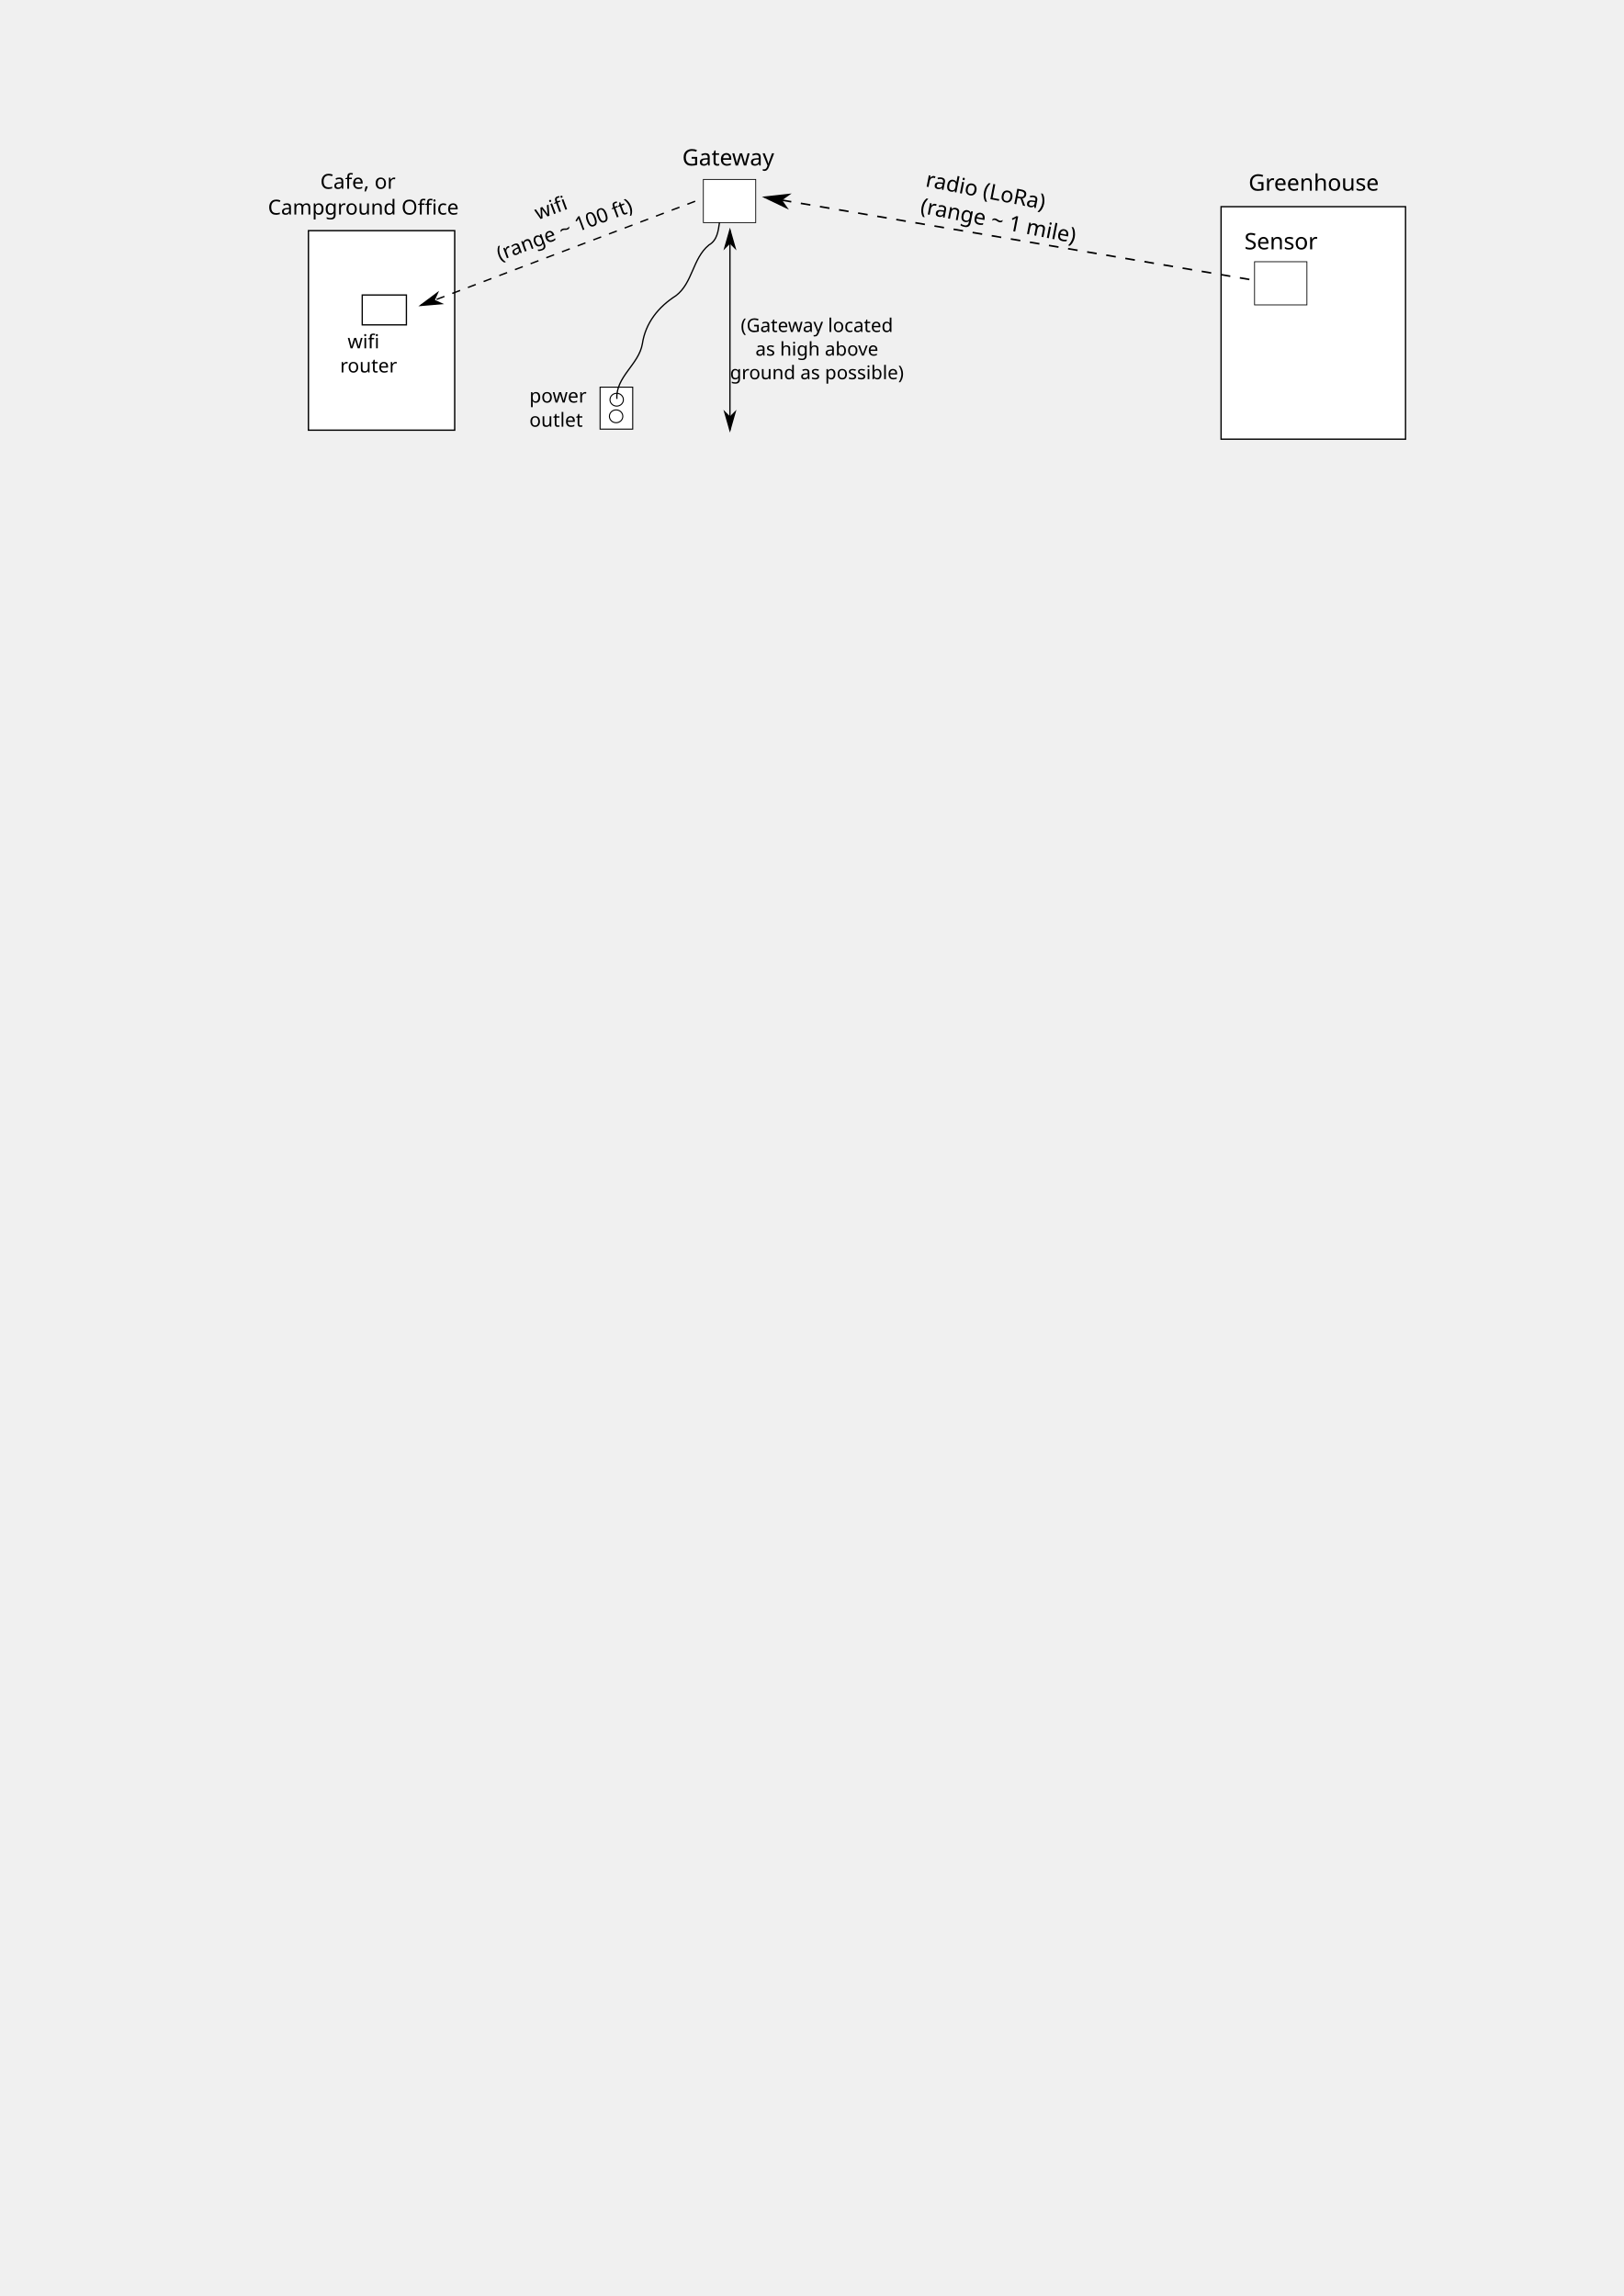
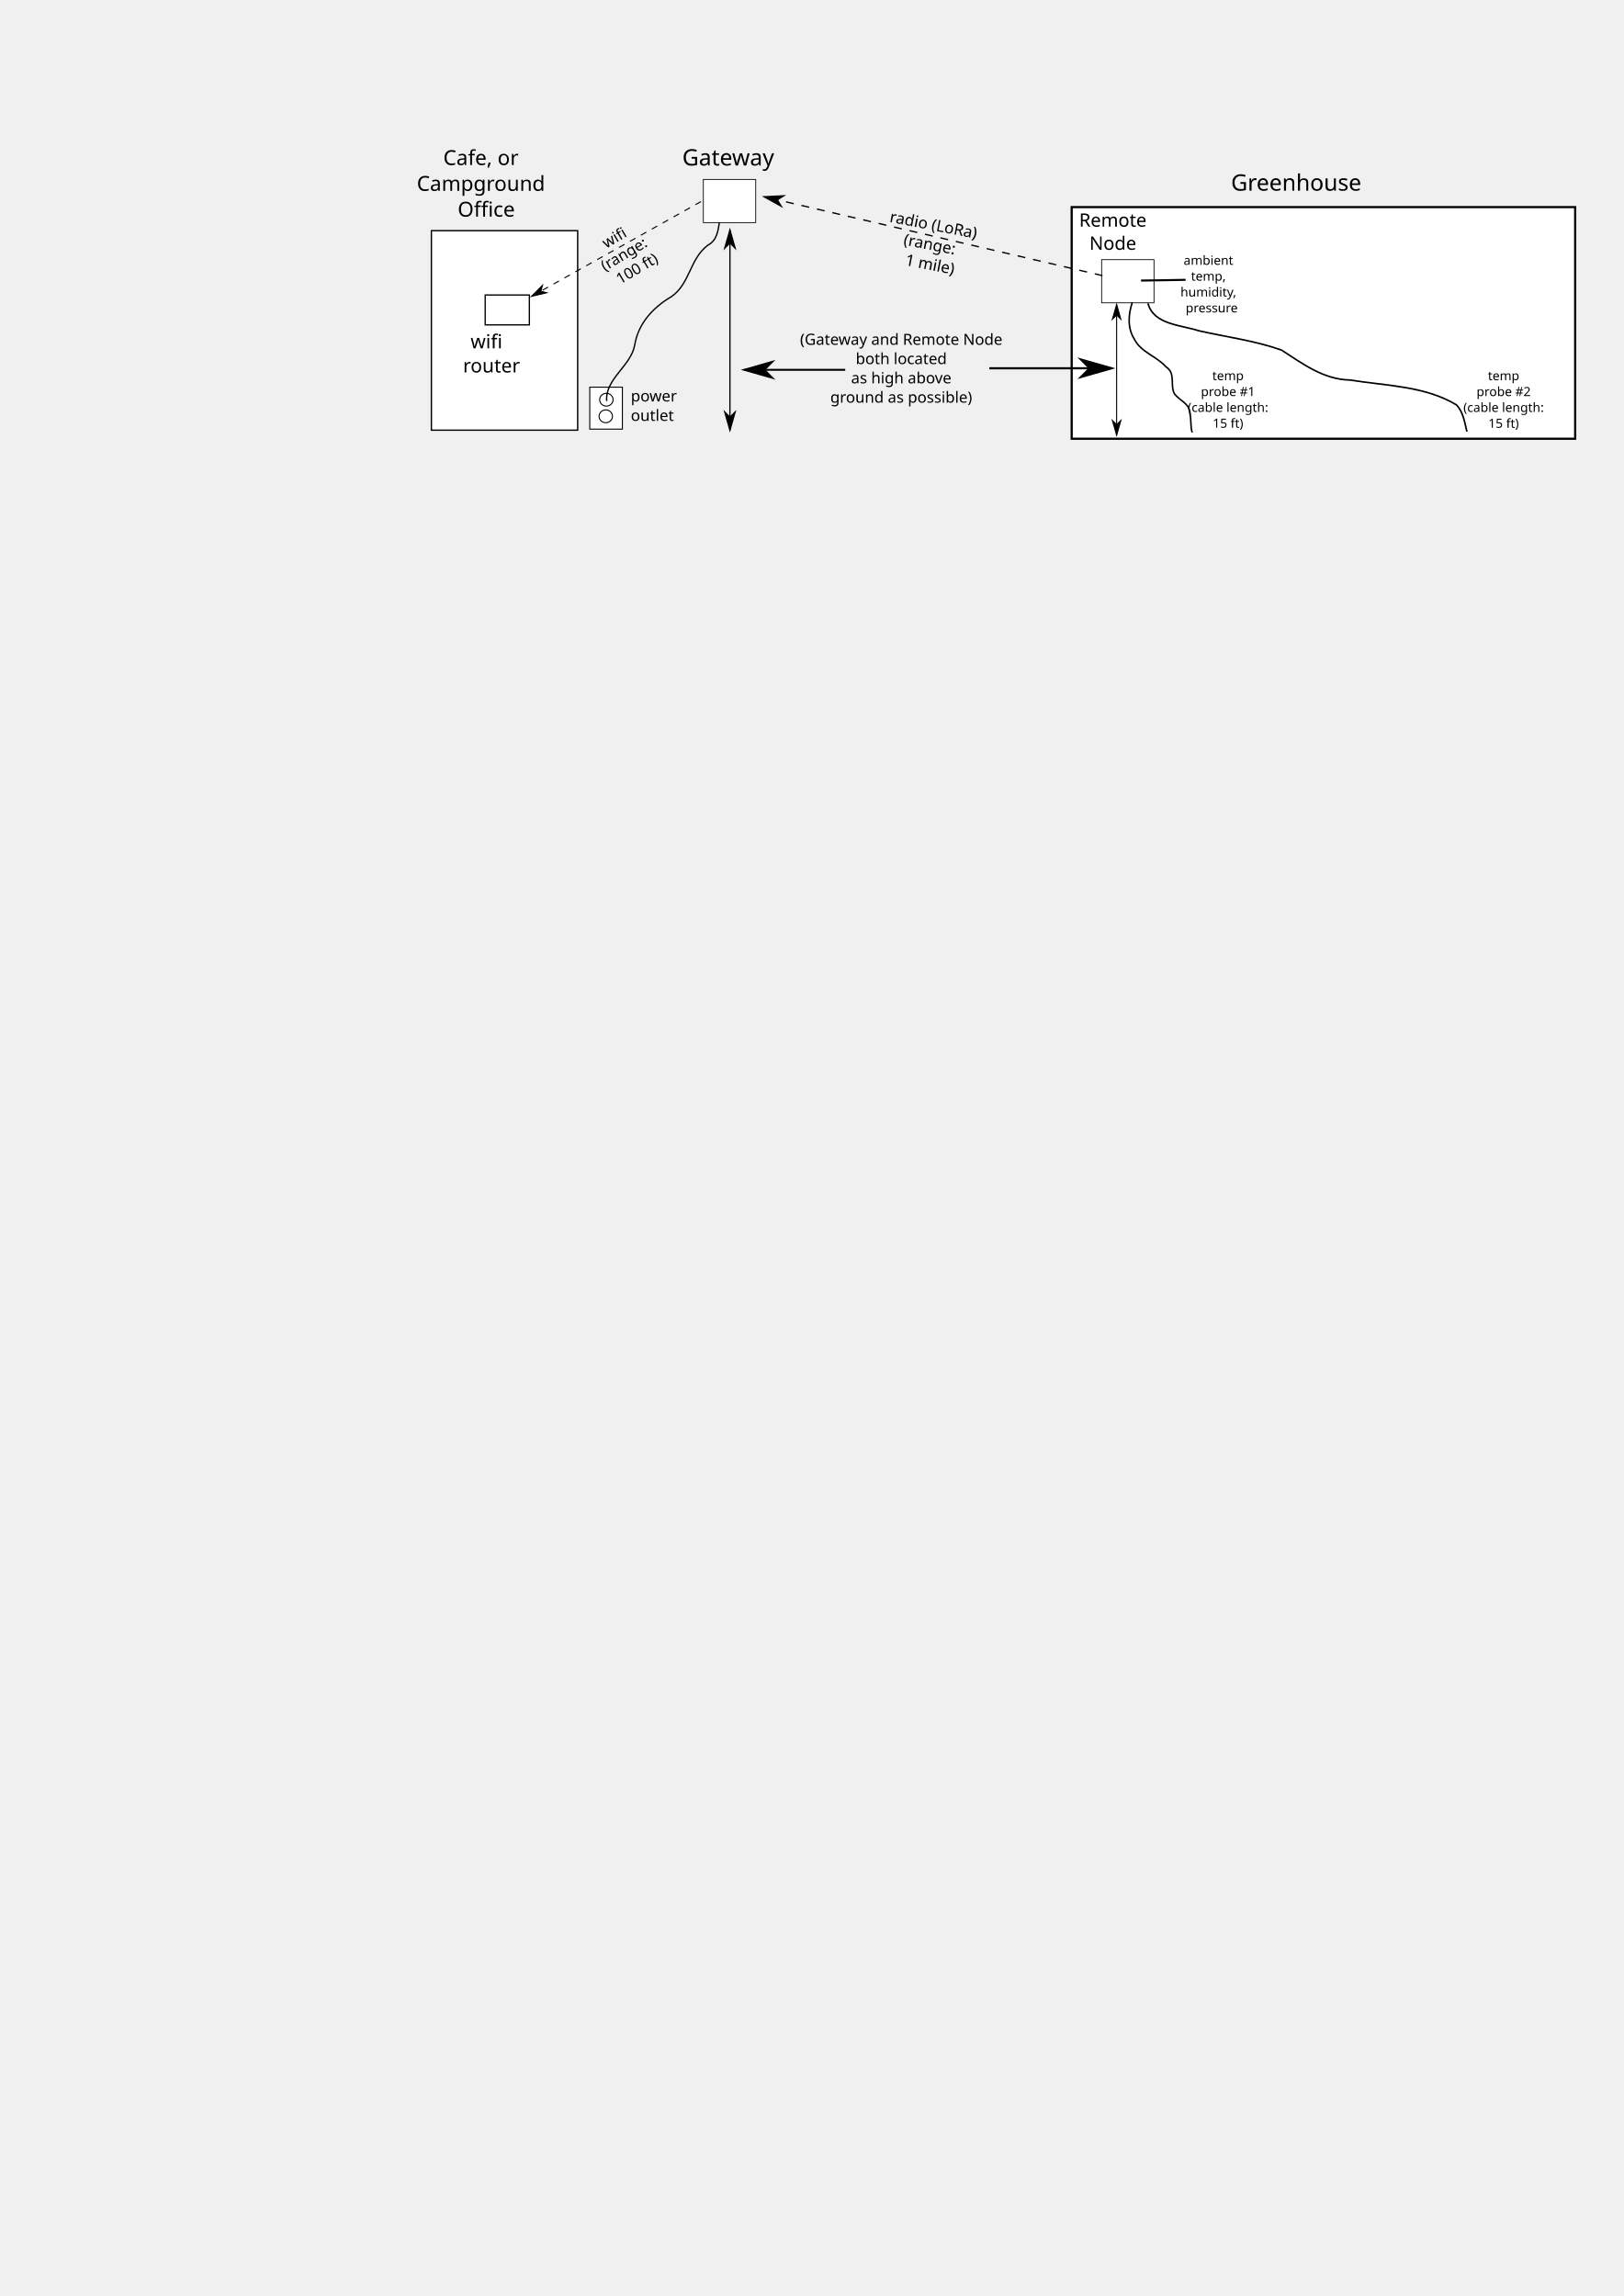
<svg xmlns="http://www.w3.org/2000/svg" width="210mm" height="297mm" viewBox="0 0 210 297" version="1.1" id="svg8">
  <defs id="defs2">
+     <marker orient="auto" refY="0.0" refX="0.0" id="marker1054" style="overflow:visible">
+       <path id="path1052" d="M 0.0,0.0 L 5.0,-5.0 L -12.5,0.0 L 5.0,5.0 L 0.0,0.0 z " style="fill-rule:evenodd;stroke:#000000;stroke-width:1pt;stroke-opacity:1;fill:#000000;fill-opacity:1" transform="scale(0.8) translate(12.5,0)" />
+     </marker>
    <marker style="overflow:visible" id="marker2889" refX="0.0" refY="0.0" orient="auto">
      <path transform="scale(0.8) translate(12.5,0)" style="fill-rule:evenodd;stroke:#000000;stroke-width:1pt;stroke-opacity:1;fill:#000000;fill-opacity:1" d="M 0.0,0.0 L 5.0,-5.0 L -12.5,0.0 L 5.0,5.0 L 0.0,0.0 z " id="path2887" />
    </marker>
    <marker orient="auto" refY="0.0" refX="0.0" id="Arrow1Lstart" style="overflow:visible">
      <path id="path1340" d="M 0.0,0.0 L 5.0,-5.0 L -12.5,0.0 L 5.0,5.0 L 0.0,0.0 z " style="fill-rule:evenodd;stroke:#000000;stroke-width:1pt;stroke-opacity:1;fill:#000000;fill-opacity:1" transform="scale(0.8) translate(12.5,0)" />
    </marker>
    <marker style="overflow:visible;" id="marker2217" refX="0.0" refY="0.0" orient="auto">
      <path transform="scale(0.8) rotate(180) translate(12.5,0)" style="fill-rule:evenodd;stroke:#000000;stroke-width:1pt;stroke-opacity:1;fill:#000000;fill-opacity:1" d="M 0.0,0.0 L 5.0,-5.0 L -12.5,0.0 L 5.0,5.0 L 0.0,0.0 z " id="path2215" />
    </marker>
    <marker orient="auto" refY="0.0" refX="0.0" id="Arrow1Lend" style="overflow:visible;">
      <path id="path1343" d="M 0.0,0.0 L 5.0,-5.0 L -12.5,0.0 L 5.0,5.0 L 0.0,0.0 z " style="fill-rule:evenodd;stroke:#000000;stroke-width:1pt;stroke-opacity:1;fill:#000000;fill-opacity:1" transform="scale(0.8) rotate(180) translate(12.5,0)" />
    </marker>
+     <marker style="overflow:visible" id="marker2889-3" refX="0" refY="0" orient="auto">
+       <path transform="matrix(0.8,0,0,0.8,10,0)" style="fill:#000000;fill-opacity:1;fill-rule:evenodd;stroke:#000000;stroke-width:1pt;stroke-opacity:1" d="M 0,0 5,-5 -12.5,0 5,5 Z" id="path2887-6" />
+     </marker>
+     <marker style="overflow:visible" id="marker2217-7" refX="0" refY="0" orient="auto">
+       <path transform="matrix(-0.8,0,0,-0.8,-10,0)" style="fill:#000000;fill-opacity:1;fill-rule:evenodd;stroke:#000000;stroke-width:1pt;stroke-opacity:1" d="M 0,0 5,-5 -12.5,0 5,5 Z" id="path2215-5" />
+     </marker>
+     <marker orient="auto" refY="0" refX="0" id="marker1054-9" style="overflow:visible">
+       <path id="path1052-3" d="M 0,0 5,-5 -12.5,0 5,5 Z" style="fill:#000000;fill-opacity:1;fill-rule:evenodd;stroke:#000000;stroke-width:1pt;stroke-opacity:1" transform="matrix(0.8,0,0,0.8,10,0)" />
+     </marker>
  </defs>
  <g id="layer1">
-     <rect style="fill:#ffffff;stroke:#000000;stroke-width:0.132;stroke-miterlimit:4;stroke-dasharray:none" id="rect444" width="4.22" height="5.426" x="77.612" y="50.083" />
-     <rect style="fill:#ffffff;stroke:#000000;stroke-width:0.174;stroke-miterlimit:4;stroke-dasharray:none" id="rect10" width="18.918" height="25.808" x="39.891" y="29.837" />
-     <text xml:space="preserve" style="font-style:normal;font-variant:normal;font-weight:normal;font-stretch:normal;font-size:2.67px;line-height:1.25;font-family:sans-serif;-inkscape-font-specification:'sans-serif, Normal';font-variant-ligatures:normal;font-variant-caps:normal;font-variant-numeric:normal;font-feature-settings:normal;text-align:center;letter-spacing:0px;word-spacing:0px;writing-mode:lr-tb;text-anchor:middle;fill:#000000;fill-opacity:1;stroke:none;stroke-width:0.048" x="48.728" y="24.417" id="text436">
-       <tspan id="tspan434" x="48.728" y="24.417" style="font-style:normal;font-variant:normal;font-weight:normal;font-stretch:normal;font-size:2.67px;font-family:sans-serif;-inkscape-font-specification:'sans-serif, Normal';font-variant-ligatures:normal;font-variant-caps:normal;font-variant-numeric:normal;font-feature-settings:normal;text-align:center;writing-mode:lr-tb;text-anchor:middle;stroke-width:0.048">Cafe, or</tspan>
-       <tspan x="48.728" y="27.754" style="font-style:normal;font-variant:normal;font-weight:normal;font-stretch:normal;font-size:2.67px;font-family:sans-serif;-inkscape-font-specification:'sans-serif, Normal';font-variant-ligatures:normal;font-variant-caps:normal;font-variant-numeric:normal;font-feature-settings:normal;text-align:center;writing-mode:lr-tb;text-anchor:middle;stroke-width:0.048" id="tspan509">Campground Office</tspan>
+     <rect style="fill:#ffffff;stroke:#000000;stroke-width:0.282;stroke-miterlimit:4;stroke-dasharray:none;stroke-dashoffset:0" id="rect2334" width="65.119" height="29.963" x="138.605" y="26.791" />
+     <rect style="fill:#ffffff;stroke:#000000;stroke-width:0.132;stroke-miterlimit:4;stroke-dasharray:none" id="rect444" width="4.22" height="5.426" x="76.276" y="50.083" />
+     <rect style="fill:#ffffff;stroke:#000000;stroke-width:0.174;stroke-miterlimit:4;stroke-dasharray:none" id="rect10" width="18.918" height="25.808" x="55.794" y="29.837" />
+     <text xml:space="preserve" style="font-style:normal;font-variant:normal;font-weight:normal;font-stretch:normal;font-size:2.67px;line-height:1.25;font-family:sans-serif;-inkscape-font-specification:'sans-serif, Normal';font-variant-ligatures:normal;font-variant-caps:normal;font-variant-numeric:normal;font-feature-settings:normal;text-align:center;letter-spacing:0px;word-spacing:0px;writing-mode:lr-tb;text-anchor:middle;fill:#000000;fill-opacity:1;stroke:none;stroke-width:0.048" x="64.631" y="21.343" id="text436">
+       <tspan id="tspan434" x="64.631" y="21.343" style="font-style:normal;font-variant:normal;font-weight:normal;font-stretch:normal;font-size:2.67px;font-family:sans-serif;-inkscape-font-specification:'sans-serif, Normal';font-variant-ligatures:normal;font-variant-caps:normal;font-variant-numeric:normal;font-feature-settings:normal;text-align:center;writing-mode:lr-tb;text-anchor:middle;stroke-width:0.048">Cafe, or</tspan>
+       <tspan x="64.631" y="24.681" style="font-style:normal;font-variant:normal;font-weight:normal;font-stretch:normal;font-size:2.67px;font-family:sans-serif;-inkscape-font-specification:'sans-serif, Normal';font-variant-ligatures:normal;font-variant-caps:normal;font-variant-numeric:normal;font-feature-settings:normal;text-align:center;writing-mode:lr-tb;text-anchor:middle;stroke-width:0.048" id="tspan509">Campground</tspan>
+       <tspan x="64.631" y="28.018" style="font-style:normal;font-variant:normal;font-weight:normal;font-stretch:normal;font-size:2.67px;font-family:sans-serif;-inkscape-font-specification:'sans-serif, Normal';font-variant-ligatures:normal;font-variant-caps:normal;font-variant-numeric:normal;font-feature-settings:normal;text-align:center;writing-mode:lr-tb;text-anchor:middle;stroke-width:0.048" id="tspan3367">Office</tspan>
    </text>
    <rect style="fill:#ffffff;stroke:#000000;stroke-width:0.104;stroke-miterlimit:4;stroke-dasharray:none" id="rect438" width="6.773" height="5.585" x="90.968" y="23.21" />
-     <ellipse style="fill:#ffffff;stroke:#000000;stroke-width:0.132;stroke-miterlimit:4;stroke-dasharray:none" id="path453" cx="79.76" cy="51.704" rx="0.867" ry="0.829" />
-     <ellipse style="fill:#ffffff;stroke:#000000;stroke-width:0.132;stroke-miterlimit:4;stroke-dasharray:none" id="path453-8" cx="79.685" cy="53.851" rx="0.867" ry="0.829" />
-     <text xml:space="preserve" style="font-style:normal;font-variant:normal;font-weight:normal;font-stretch:normal;font-size:2.498px;line-height:1.25;font-family:sans-serif;-inkscape-font-specification:'sans-serif, Normal';font-variant-ligatures:normal;font-variant-caps:normal;font-variant-numeric:normal;font-feature-settings:normal;text-align:center;letter-spacing:0px;word-spacing:0px;writing-mode:lr-tb;text-anchor:middle;fill:#000000;fill-opacity:1;stroke:none;stroke-width:0.104" x="49.284" y="45.053" id="text475">
-       <tspan id="tspan473" x="49.284" y="45.053" style="font-style:normal;font-variant:normal;font-weight:normal;font-stretch:normal;font-size:2.498px;font-family:sans-serif;-inkscape-font-specification:'sans-serif, Normal';font-variant-ligatures:normal;font-variant-caps:normal;font-variant-numeric:normal;font-feature-settings:normal;text-align:center;writing-mode:lr-tb;text-anchor:middle;stroke-width:0.104">wifi</tspan>
-       <tspan x="49.284" y="48.175" style="font-style:normal;font-variant:normal;font-weight:normal;font-stretch:normal;font-size:2.498px;font-family:sans-serif;-inkscape-font-specification:'sans-serif, Normal';font-variant-ligatures:normal;font-variant-caps:normal;font-variant-numeric:normal;font-feature-settings:normal;text-align:center;writing-mode:lr-tb;text-anchor:middle;stroke-width:0.104" id="tspan483">router</tspan>
+     <ellipse style="fill:#ffffff;stroke:#000000;stroke-width:0.132;stroke-miterlimit:4;stroke-dasharray:none" id="path453" cx="78.424" cy="51.704" rx="0.867" ry="0.829" />
+     <ellipse style="fill:#ffffff;stroke:#000000;stroke-width:0.132;stroke-miterlimit:4;stroke-dasharray:none" id="path453-8" cx="78.348" cy="53.851" rx="0.867" ry="0.829" />
+     <text xml:space="preserve" style="font-style:normal;font-variant:normal;font-weight:normal;font-stretch:normal;font-size:2.498px;line-height:1.25;font-family:sans-serif;-inkscape-font-specification:'sans-serif, Normal';font-variant-ligatures:normal;font-variant-caps:normal;font-variant-numeric:normal;font-feature-settings:normal;text-align:center;letter-spacing:0px;word-spacing:0px;writing-mode:lr-tb;text-anchor:middle;fill:#000000;fill-opacity:1;stroke:none;stroke-width:0.104" x="65.187" y="45.053" id="text475">
+       <tspan id="tspan473" x="65.187" y="45.053" style="font-style:normal;font-variant:normal;font-weight:normal;font-stretch:normal;font-size:2.498px;font-family:sans-serif;-inkscape-font-specification:'sans-serif, Normal';font-variant-ligatures:normal;font-variant-caps:normal;font-variant-numeric:normal;font-feature-settings:normal;text-align:center;writing-mode:lr-tb;text-anchor:middle;stroke-width:0.104">wifi</tspan>
+       <tspan x="65.187" y="48.175" style="font-style:normal;font-variant:normal;font-weight:normal;font-stretch:normal;font-size:2.498px;font-family:sans-serif;-inkscape-font-specification:'sans-serif, Normal';font-variant-ligatures:normal;font-variant-caps:normal;font-variant-numeric:normal;font-feature-settings:normal;text-align:center;writing-mode:lr-tb;text-anchor:middle;stroke-width:0.104" id="tspan483">router</tspan>
    </text>
    <flowRoot xml:space="preserve" id="flowRoot515" style="font-style:normal;font-variant:normal;font-weight:normal;font-stretch:normal;font-size:24px;line-height:1.25;font-family:sans-serif;-inkscape-font-specification:'sans-serif, Normal';font-variant-ligatures:normal;font-variant-caps:normal;font-variant-numeric:normal;font-feature-settings:normal;text-align:start;letter-spacing:0px;word-spacing:0px;writing-mode:lr-tb;text-anchor:start;fill:#000000;fill-opacity:1;stroke:none" transform="scale(0.2645833)">
      <flowRegion id="flowRegion517">
        <rect id="rect519" width="55.558" height="25.254" x="-687.914" y="460.87" />
      </flowRegion>
      <flowPara id="flowPara521">wifi</flowPara>
    </flowRoot>
-     <text xml:space="preserve" style="font-style:normal;font-variant:normal;font-weight:normal;font-stretch:normal;font-size:2.597px;line-height:1.25;font-family:sans-serif;-inkscape-font-specification:'sans-serif, Normal';font-variant-ligatures:normal;font-variant-caps:normal;font-variant-numeric:normal;font-feature-settings:normal;text-align:center;letter-spacing:0px;word-spacing:0px;writing-mode:lr-tb;text-anchor:middle;fill:#000000;fill-opacity:1;stroke:none;stroke-width:0.108" x="59.799" y="50.872" id="text525" transform="rotate(-20.34735)">
-       <tspan id="tspan523" x="59.799" y="50.872" style="font-style:normal;font-variant:normal;font-weight:normal;font-stretch:normal;font-size:2.597px;font-family:sans-serif;-inkscape-font-specification:'sans-serif, Normal';font-variant-ligatures:normal;font-variant-caps:normal;font-variant-numeric:normal;font-feature-settings:normal;text-align:center;writing-mode:lr-tb;text-anchor:middle;stroke-width:0.108">wifi</tspan>
-       <tspan x="59.799" y="54.119" style="font-style:normal;font-variant:normal;font-weight:normal;font-stretch:normal;font-size:2.597px;font-family:sans-serif;-inkscape-font-specification:'sans-serif, Normal';font-variant-ligatures:normal;font-variant-caps:normal;font-variant-numeric:normal;font-feature-settings:normal;text-align:center;writing-mode:lr-tb;text-anchor:middle;stroke-width:0.108" id="tspan527">(range ~ 100 ft)</tspan>
+     <text xml:space="preserve" style="font-style:normal;font-variant:normal;font-weight:normal;font-stretch:normal;font-size:1.967px;line-height:1.25;font-family:sans-serif;-inkscape-font-specification:'sans-serif, Normal';font-variant-ligatures:normal;font-variant-caps:normal;font-variant-numeric:normal;font-feature-settings:normal;text-align:center;letter-spacing:0px;word-spacing:0px;writing-mode:lr-tb;text-anchor:middle;fill:#000000;fill-opacity:1;stroke:none;stroke-width:0.082" x="54.7" y="67.45" id="text525" transform="rotate(-30.44188)">
+       <tspan id="tspan523" x="54.7" y="67.45" style="font-style:normal;font-variant:normal;font-weight:normal;font-stretch:normal;font-size:1.967px;font-family:sans-serif;-inkscape-font-specification:'sans-serif, Normal';font-variant-ligatures:normal;font-variant-caps:normal;font-variant-numeric:normal;font-feature-settings:normal;text-align:center;writing-mode:lr-tb;text-anchor:middle;stroke-width:0.082">wifi</tspan>
+       <tspan x="54.7" y="69.909" style="font-style:normal;font-variant:normal;font-weight:normal;font-stretch:normal;font-size:1.967px;font-family:sans-serif;-inkscape-font-specification:'sans-serif, Normal';font-variant-ligatures:normal;font-variant-caps:normal;font-variant-numeric:normal;font-feature-settings:normal;text-align:center;writing-mode:lr-tb;text-anchor:middle;stroke-width:0.082" id="tspan527">(range:</tspan>
+       <tspan x="54.7" y="72.368" style="font-style:normal;font-variant:normal;font-weight:normal;font-stretch:normal;font-size:1.967px;font-family:sans-serif;-inkscape-font-specification:'sans-serif, Normal';font-variant-ligatures:normal;font-variant-caps:normal;font-variant-numeric:normal;font-feature-settings:normal;text-align:center;writing-mode:lr-tb;text-anchor:middle;stroke-width:0.082" id="tspan3369">100 ft)</tspan>
    </text>
-     <text xml:space="preserve" style="font-style:normal;font-variant:normal;font-weight:normal;font-stretch:normal;font-size:2.798px;line-height:1.25;font-family:sans-serif;-inkscape-font-specification:'sans-serif, Normal';font-variant-ligatures:normal;font-variant-caps:normal;font-variant-numeric:normal;font-feature-settings:normal;text-align:start;letter-spacing:0px;word-spacing:0px;writing-mode:lr-tb;text-anchor:start;fill:#000000;fill-opacity:1;stroke:none;stroke-width:0.117" x="122.014" y="0.567" id="text533" transform="rotate(11.12386)">
-       <tspan id="tspan531" x="122.014" y="0.567" style="stroke-width:0.117">radio (LoRa)</tspan>
-       <tspan x="122.014" y="4.065" style="stroke-width:0.117" id="tspan1716">(range ~ 1 mile)</tspan>
+     <text xml:space="preserve" style="font-style:normal;font-variant:normal;font-weight:normal;font-stretch:normal;font-size:2.043px;line-height:1.25;font-family:sans-serif;-inkscape-font-specification:'sans-serif, Normal';font-variant-ligatures:normal;font-variant-caps:normal;font-variant-numeric:normal;font-feature-settings:normal;text-align:start;letter-spacing:0px;word-spacing:0px;writing-mode:lr-tb;text-anchor:start;fill:#000000;fill-opacity:1;stroke:none;stroke-width:0.085" x="125.927" y="6.29" id="text533" transform="rotate(10.96908)">
+       <tspan id="tspan531" x="125.927" y="6.29" style="text-align:center;text-anchor:middle;stroke-width:0.085">radio (LoRa)</tspan>
+       <tspan x="125.927" y="8.843" style="text-align:center;text-anchor:middle;stroke-width:0.085" id="tspan3371">(range:</tspan>
+       <tspan x="125.927" y="11.396" style="text-align:center;text-anchor:middle;stroke-width:0.085" id="tspan3375">1 mile)</tspan>
    </text>
    <text xml:space="preserve" style="font-style:normal;font-variant:normal;font-weight:normal;font-stretch:normal;font-size:2.931px;line-height:1.25;font-family:sans-serif;-inkscape-font-specification:'sans-serif, Normal';font-variant-ligatures:normal;font-variant-caps:normal;font-variant-numeric:normal;font-feature-settings:normal;text-align:start;letter-spacing:0px;word-spacing:0px;writing-mode:lr-tb;text-anchor:start;fill:#000000;fill-opacity:1;stroke:none;stroke-width:0.122" x="88.247" y="21.408" id="text1720">
      <tspan id="tspan1718" x="88.247" y="21.408" style="stroke-width:0.122">Gateway</tspan>
      <tspan x="88.247" y="25.072" style="stroke-width:0.122" id="tspan1722" />
    </text>
-     <path style="fill:none;stroke:#000000;stroke-width:0.181;stroke-linecap:butt;stroke-linejoin:miter;stroke-miterlimit:4;stroke-dasharray:1.084, 1.084;stroke-dashoffset:0;stroke-opacity:1;marker-start:url(#Arrow1Lstart)" d="M 54.438,39.494 90.263,25.9" id="path1724" />
-     <path style="fill:none;stroke:#000000;stroke-width:0.166px;stroke-linecap:butt;stroke-linejoin:miter;stroke-opacity:1" d="m 79.785,51.603 c -0.176,-2.868 2.841,-4.438 3.295,-7.13 0.403,-2.707 2.079,-4.78 4.34,-6.222 2.187,-1.66 2.142,-4.826 4.274,-6.564 1.088,-0.629 1.195,-1.823 1.365,-2.937" id="path2021" />
-     <rect style="fill:#ffffff;stroke:#000000;stroke-width:0.166;stroke-miterlimit:4;stroke-dasharray:none;stroke-dashoffset:0" id="rect2311" width="5.713" height="3.865" x="46.849" y="38.16" />
-     <text xml:space="preserve" style="font-style:normal;font-variant:normal;font-weight:normal;font-stretch:normal;font-size:2.498px;line-height:1.25;font-family:sans-serif;-inkscape-font-specification:'sans-serif, Normal';font-variant-ligatures:normal;font-variant-caps:normal;font-variant-numeric:normal;font-feature-settings:normal;text-align:start;letter-spacing:0px;word-spacing:0px;writing-mode:lr-tb;text-anchor:start;fill:#000000;fill-opacity:1;stroke:none;stroke-width:0.104" x="68.462" y="52.068" id="text475-0">
-       <tspan id="tspan473-3" x="68.462" y="52.068" style="font-style:normal;font-variant:normal;font-weight:normal;font-stretch:normal;font-size:2.498px;font-family:sans-serif;-inkscape-font-specification:'sans-serif, Normal';font-variant-ligatures:normal;font-variant-caps:normal;font-variant-numeric:normal;font-feature-settings:normal;text-align:start;writing-mode:lr-tb;text-anchor:start;stroke-width:0.104">power</tspan>
-       <tspan x="68.462" y="55.19" style="font-style:normal;font-variant:normal;font-weight:normal;font-stretch:normal;font-size:2.498px;font-family:sans-serif;-inkscape-font-specification:'sans-serif, Normal';font-variant-ligatures:normal;font-variant-caps:normal;font-variant-numeric:normal;font-feature-settings:normal;text-align:start;writing-mode:lr-tb;text-anchor:start;stroke-width:0.104" id="tspan483-7">outlet</tspan>
+     <path style="fill:none;stroke:#000000;stroke-width:0.135;stroke-linecap:butt;stroke-linejoin:miter;stroke-miterlimit:4;stroke-dasharray:0.809, 0.809;stroke-dashoffset:0;stroke-opacity:1;marker-start:url(#Arrow1Lstart)" d="M 68.763,38.324 90.791,26.004" id="path1724" />
+     <path style="fill:none;stroke:#000000;stroke-width:0.175px;stroke-linecap:butt;stroke-linejoin:miter;stroke-opacity:1" d="m 78.465,51.871 c -0.194,-2.902 3.12,-4.49 3.619,-7.214 0.443,-2.739 2.283,-4.836 4.767,-6.295 2.402,-1.679 2.353,-4.883 4.694,-6.641 1.195,-0.637 1.313,-1.844 1.5,-2.972" id="path2021" />
+     <rect style="fill:#ffffff;stroke:#000000;stroke-width:0.166;stroke-miterlimit:4;stroke-dasharray:none;stroke-dashoffset:0" id="rect2311" width="5.713" height="3.865" x="62.752" y="38.16" />
+     <text xml:space="preserve" style="font-style:normal;font-variant:normal;font-weight:normal;font-stretch:normal;font-size:2.014px;line-height:1.25;font-family:sans-serif;-inkscape-font-specification:'sans-serif, Normal';font-variant-ligatures:normal;font-variant-caps:normal;font-variant-numeric:normal;font-feature-settings:normal;text-align:start;letter-spacing:0px;word-spacing:0px;writing-mode:lr-tb;text-anchor:start;fill:#000000;fill-opacity:1;stroke:none;stroke-width:0.084" x="81.585" y="51.93" id="text475-0">
+       <tspan id="tspan473-3" x="81.585" y="51.93" style="font-style:normal;font-variant:normal;font-weight:normal;font-stretch:normal;font-size:2.014px;font-family:sans-serif;-inkscape-font-specification:'sans-serif, Normal';font-variant-ligatures:normal;font-variant-caps:normal;font-variant-numeric:normal;font-feature-settings:normal;text-align:start;writing-mode:lr-tb;text-anchor:start;stroke-width:0.084">power</tspan>
+       <tspan x="81.585" y="54.447" style="font-style:normal;font-variant:normal;font-weight:normal;font-stretch:normal;font-size:2.014px;font-family:sans-serif;-inkscape-font-specification:'sans-serif, Normal';font-variant-ligatures:normal;font-variant-caps:normal;font-variant-numeric:normal;font-feature-settings:normal;text-align:start;writing-mode:lr-tb;text-anchor:start;stroke-width:0.084" id="tspan483-7">outlet</tspan>
    </text>
-     <rect style="fill:#ffffff;stroke:#000000;stroke-width:0.171;stroke-miterlimit:4;stroke-dasharray:none;stroke-dashoffset:0" id="rect2334" width="23.857" height="30.075" x="157.927" y="26.735" />
-     <text xml:space="preserve" style="font-style:normal;font-variant:normal;font-weight:normal;font-stretch:normal;font-size:2.931px;line-height:1.25;font-family:sans-serif;-inkscape-font-specification:'sans-serif, Normal';font-variant-ligatures:normal;font-variant-caps:normal;font-variant-numeric:normal;font-feature-settings:normal;text-align:start;letter-spacing:0px;word-spacing:0px;writing-mode:lr-tb;text-anchor:start;fill:#000000;fill-opacity:1;stroke:none;stroke-width:0.122" x="161.49" y="24.659" id="text1720-0">
-       <tspan id="tspan1718-2" x="161.49" y="24.659" style="stroke-width:0.122">Greenhouse</tspan>
-       <tspan x="161.49" y="28.323" style="stroke-width:0.122" id="tspan1722-6" />
+     <text xml:space="preserve" style="font-style:normal;font-variant:normal;font-weight:normal;font-stretch:normal;font-size:2.931px;line-height:1.25;font-family:sans-serif;-inkscape-font-specification:'sans-serif, Normal';font-variant-ligatures:normal;font-variant-caps:normal;font-variant-numeric:normal;font-feature-settings:normal;text-align:start;letter-spacing:0px;word-spacing:0px;writing-mode:lr-tb;text-anchor:start;fill:#000000;fill-opacity:1;stroke:none;stroke-width:0.122" x="159.218" y="24.659" id="text1720-0">
+       <tspan id="tspan1718-2" x="159.218" y="24.659" style="stroke-width:0.122">Greenhouse</tspan>
+       <tspan x="159.218" y="28.323" style="stroke-width:0.122" id="tspan1722-6" />
    </text>
-     <rect style="fill:#ffffff;stroke:#000000;stroke-width:0.104;stroke-miterlimit:4;stroke-dasharray:none" id="rect438-2" width="6.773" height="5.585" x="162.256" y="33.855" />
-     <path style="fill:none;stroke:#000000;stroke-width:0.209;stroke-linecap:butt;stroke-linejoin:miter;stroke-miterlimit:4;stroke-dasharray:1.252, 1.252;stroke-dashoffset:0;stroke-opacity:1;marker-end:url(#Arrow1Lend)" d="M 161.588,36.149 98.945,25.519" id="path529" />
-     <text xml:space="preserve" style="font-style:normal;font-variant:normal;font-weight:normal;font-stretch:normal;font-size:2.931px;line-height:1.25;font-family:sans-serif;-inkscape-font-specification:'sans-serif, Normal';font-variant-ligatures:normal;font-variant-caps:normal;font-variant-numeric:normal;font-feature-settings:normal;text-align:start;letter-spacing:0px;word-spacing:0px;writing-mode:lr-tb;text-anchor:start;fill:#000000;fill-opacity:1;stroke:none;stroke-width:0.122" x="160.947" y="32.255" id="text1720-4">
-       <tspan id="tspan1718-3" x="160.947" y="32.255" style="stroke-width:0.122">Sensor</tspan>
-       <tspan x="160.947" y="35.92" style="stroke-width:0.122" id="tspan1722-7" />
+     <rect style="fill:#ffffff;stroke:#000000;stroke-width:0.104;stroke-miterlimit:4;stroke-dasharray:none" id="rect438-2" width="6.773" height="5.585" x="142.478" y="33.588" />
+     <path style="fill:none;stroke:#000000;stroke-width:0.171;stroke-linecap:butt;stroke-linejoin:miter;stroke-miterlimit:4;stroke-dasharray:1.025, 1.025;stroke-dashoffset:0;stroke-opacity:1;marker-end:url(#Arrow1Lend)" d="M 142.588,35.652 98.853,25.457" id="path529" />
+     <path style="fill:none;stroke:#000000;stroke-width:0.166px;stroke-linecap:butt;stroke-linejoin:miter;stroke-opacity:1;marker-start:url(#marker2889);marker-end:url(#marker2217)" d="M 94.405,29.758 V 55.636" id="path2879" />
+     <text xml:space="preserve" style="font-style:normal;font-variant:normal;font-weight:normal;font-stretch:normal;font-size:1.995px;line-height:1.25;font-family:sans-serif;-inkscape-font-specification:'sans-serif, Normal';font-variant-ligatures:normal;font-variant-caps:normal;font-variant-numeric:normal;font-feature-settings:normal;text-align:center;letter-spacing:0px;word-spacing:0px;writing-mode:lr-tb;text-anchor:middle;fill:#000000;fill-opacity:1;stroke:none;stroke-width:0.083" x="118.375" y="44.605" id="text1720-5">
+       <tspan id="tspan1718-7" x="118.375" y="44.605" style="font-style:normal;font-variant:normal;font-weight:normal;font-stretch:normal;font-size:1.995px;font-family:sans-serif;-inkscape-font-specification:'sans-serif, Normal';font-variant-ligatures:normal;font-variant-caps:normal;font-variant-numeric:normal;font-feature-settings:normal;text-align:center;writing-mode:lr-tb;text-anchor:middle;stroke-width:0.083">(Gateway and Remote Node</tspan>
+       <tspan x="118.375" y="47.098" style="font-style:normal;font-variant:normal;font-weight:normal;font-stretch:normal;font-size:1.995px;font-family:sans-serif;-inkscape-font-specification:'sans-serif, Normal';font-variant-ligatures:normal;font-variant-caps:normal;font-variant-numeric:normal;font-feature-settings:normal;text-align:center;writing-mode:lr-tb;text-anchor:middle;stroke-width:0.083" id="tspan180">both located</tspan>
+       <tspan x="118.375" y="49.591" style="font-style:normal;font-variant:normal;font-weight:normal;font-stretch:normal;font-size:1.995px;font-family:sans-serif;-inkscape-font-specification:'sans-serif, Normal';font-variant-ligatures:normal;font-variant-caps:normal;font-variant-numeric:normal;font-feature-settings:normal;text-align:center;writing-mode:lr-tb;text-anchor:middle;stroke-width:0.083" id="tspan2966">as high above</tspan>
+       <tspan x="118.375" y="52.085" style="font-style:normal;font-variant:normal;font-weight:normal;font-stretch:normal;font-size:1.995px;font-family:sans-serif;-inkscape-font-specification:'sans-serif, Normal';font-variant-ligatures:normal;font-variant-caps:normal;font-variant-numeric:normal;font-feature-settings:normal;text-align:center;writing-mode:lr-tb;text-anchor:middle;stroke-width:0.083" id="tspan2968">ground as possible)</tspan>
+       <tspan x="118.375" y="54.578" style="font-style:normal;font-variant:normal;font-weight:normal;font-stretch:normal;font-size:1.995px;font-family:sans-serif;-inkscape-font-specification:'sans-serif, Normal';font-variant-ligatures:normal;font-variant-caps:normal;font-variant-numeric:normal;font-feature-settings:normal;text-align:center;writing-mode:lr-tb;text-anchor:middle;stroke-width:0.083" id="tspan1722-5" />
    </text>
-     <path style="fill:none;stroke:#000000;stroke-width:0.166px;stroke-linecap:butt;stroke-linejoin:miter;stroke-opacity:1;marker-start:url(#marker2889);marker-end:url(#marker2217)" d="M 94.405,29.758 V 55.636" id="path2879" />
-     <text xml:space="preserve" style="font-style:normal;font-variant:normal;font-weight:normal;font-stretch:normal;font-size:2.444px;line-height:1.25;font-family:sans-serif;-inkscape-font-specification:'sans-serif, Normal';font-variant-ligatures:normal;font-variant-caps:normal;font-variant-numeric:normal;font-feature-settings:normal;text-align:center;letter-spacing:0px;word-spacing:0px;writing-mode:lr-tb;text-anchor:middle;fill:#000000;fill-opacity:1;stroke:none;stroke-width:0.102" x="107.877" y="42.941" id="text1720-5">
-       <tspan id="tspan1718-7" x="107.877" y="42.941" style="font-style:normal;font-variant:normal;font-weight:normal;font-stretch:normal;font-size:2.444px;font-family:sans-serif;-inkscape-font-specification:'sans-serif, Normal';font-variant-ligatures:normal;font-variant-caps:normal;font-variant-numeric:normal;font-feature-settings:normal;text-align:center;writing-mode:lr-tb;text-anchor:middle;stroke-width:0.102">(Gateway located</tspan>
-       <tspan x="107.877" y="45.996" style="font-style:normal;font-variant:normal;font-weight:normal;font-stretch:normal;font-size:2.444px;font-family:sans-serif;-inkscape-font-specification:'sans-serif, Normal';font-variant-ligatures:normal;font-variant-caps:normal;font-variant-numeric:normal;font-feature-settings:normal;text-align:center;writing-mode:lr-tb;text-anchor:middle;stroke-width:0.102" id="tspan2966">as high above</tspan>
-       <tspan x="107.877" y="49.052" style="font-style:normal;font-variant:normal;font-weight:normal;font-stretch:normal;font-size:2.444px;font-family:sans-serif;-inkscape-font-specification:'sans-serif, Normal';font-variant-ligatures:normal;font-variant-caps:normal;font-variant-numeric:normal;font-feature-settings:normal;text-align:center;writing-mode:lr-tb;text-anchor:middle;stroke-width:0.102" id="tspan2968">ground as possible)</tspan>
-       <tspan x="107.877" y="52.107" style="font-style:normal;font-variant:normal;font-weight:normal;font-stretch:normal;font-size:2.444px;font-family:sans-serif;-inkscape-font-specification:'sans-serif, Normal';font-variant-ligatures:normal;font-variant-caps:normal;font-variant-numeric:normal;font-feature-settings:normal;text-align:center;writing-mode:lr-tb;text-anchor:middle;stroke-width:0.102" id="tspan1722-5" />
+     <path style="fill:none;stroke:#000000;stroke-width:0.134px;stroke-linecap:butt;stroke-linejoin:miter;stroke-opacity:1;marker-start:url(#marker2889-3);marker-end:url(#marker2217-7)" d="M 144.417,39.395 V 56.281" id="path2879-3" />
+     <path style="fill:none;stroke:#000000;stroke-width:0.252;stroke-linecap:butt;stroke-linejoin:miter;stroke-miterlimit:4;stroke-dasharray:none;stroke-opacity:1;marker-start:url(#marker1054)" d="M 96.3,47.838 H 109.313" id="path203" />
+     <path style="fill:none;stroke:#000000;stroke-width:0.277;stroke-linecap:butt;stroke-linejoin:miter;stroke-miterlimit:4;stroke-dasharray:none;stroke-opacity:1;marker-start:url(#marker1054-9)" d="M 143.725,47.638 H 127.953" id="path203-6" />
+     <text xml:space="preserve" style="font-style:normal;font-variant:normal;font-weight:normal;font-stretch:normal;font-size:10.583px;line-height:1.25;font-family:Impact;-inkscape-font-specification:Impact;letter-spacing:0px;word-spacing:0px;fill:#000000;fill-opacity:1;stroke:none;stroke-width:0.265" x="156.86" y="54.906" id="text3939">
+       <tspan id="tspan3937" x="156.86" y="65.501" style="stroke-width:0.265" />
+     </text>
+     <text xml:space="preserve" style="font-style:normal;font-variant:normal;font-weight:normal;font-stretch:normal;font-size:2.391px;line-height:1.25;font-family:sans-serif;-inkscape-font-specification:'sans-serif, Normal';font-variant-ligatures:normal;font-variant-caps:normal;font-variant-numeric:normal;font-feature-settings:normal;text-align:center;letter-spacing:0px;word-spacing:0px;writing-mode:lr-tb;text-anchor:middle;fill:#000000;fill-opacity:1;stroke:none;stroke-width:0.1" x="146.106" y="29.32" id="text1720-4-0">
+       <tspan id="tspan1718-3-6" x="146.106" y="29.32" style="text-align:center;text-anchor:middle;stroke-width:0.1">Remote</tspan>
+       <tspan x="146.106" y="32.309" style="text-align:center;text-anchor:middle;stroke-width:0.1" id="tspan3383-2">Node</tspan>
+       <tspan x="146.106" y="35.297" style="text-align:center;text-anchor:middle;stroke-width:0.1" id="tspan1722-7-6" />
+     </text>
+     <text xml:space="preserve" style="font-style:normal;font-variant:normal;font-weight:normal;font-stretch:normal;font-size:1.642px;line-height:1.25;font-family:sans-serif;-inkscape-font-specification:'sans-serif, Normal';font-variant-ligatures:normal;font-variant-caps:normal;font-variant-numeric:normal;font-feature-settings:normal;text-align:center;letter-spacing:0px;word-spacing:0px;writing-mode:lr-tb;text-anchor:middle;fill:#000000;fill-opacity:1;stroke:none;stroke-width:0.068" x="157.784" y="34.253" id="text1720-4-1">
+       <tspan x="157.784" y="34.253" style="text-align:center;text-anchor:middle;stroke-width:0.068" id="tspan1722-7-9">ambient</tspan>
+       <tspan x="157.784" y="36.305" style="text-align:center;text-anchor:middle;stroke-width:0.068" id="tspan4172">temp,</tspan>
+       <tspan x="157.784" y="38.357" style="text-align:center;text-anchor:middle;stroke-width:0.068" id="tspan4174">humidity,</tspan>
+       <tspan x="157.784" y="40.409" style="text-align:center;text-anchor:middle;stroke-width:0.068" id="tspan4176">pressure</tspan>
+     </text>
+     <text xml:space="preserve" style="font-style:normal;font-variant:normal;font-weight:normal;font-stretch:normal;font-size:1.642px;line-height:1.25;font-family:sans-serif;-inkscape-font-specification:'sans-serif, Normal';font-variant-ligatures:normal;font-variant-caps:normal;font-variant-numeric:normal;font-feature-settings:normal;text-align:center;letter-spacing:0px;word-spacing:0px;writing-mode:lr-tb;text-anchor:middle;fill:#000000;fill-opacity:1;stroke:none;stroke-width:0.068" x="195.963" y="49.183" id="text1720-4-1-2">
+       <tspan x="195.963" y="49.183" style="text-align:center;text-anchor:middle;stroke-width:0.068" id="tspan3383-8-0">temp</tspan>
+       <tspan x="195.963" y="51.235" style="text-align:center;text-anchor:middle;stroke-width:0.068" id="tspan3967-7-2">probe #2</tspan>
+       <tspan x="195.963" y="53.287" style="text-align:center;text-anchor:middle;stroke-width:0.068" id="tspan4180">(cable length:</tspan>
+       <tspan x="195.963" y="55.339" style="text-align:center;text-anchor:middle;stroke-width:0.068" id="tspan4209">15 ft)</tspan>
+       <tspan x="195.963" y="57.392" style="text-align:center;text-anchor:middle;stroke-width:0.068" id="tspan1722-7-9-3" />
+     </text>
+     <path style="fill:none;stroke:#000000;stroke-width:0.2;stroke-linecap:butt;stroke-linejoin:miter;stroke-miterlimit:4;stroke-dasharray:none;stroke-opacity:1" d="m 146.443,39.126 c -0.513,1.527 -0.649,3.299 0.251,4.717 0.847,1.731 2.893,2.225 4.109,3.613 1.31,0.827 0.477,2.38 1.101,3.497 0.665,0.883 2.004,1.244 2.002,2.579 0.181,0.796 0.036,1.63 0.285,2.414" id="path4163" />
+     <path style="fill:none;stroke:#000000;stroke-width:0.207;stroke-linecap:butt;stroke-linejoin:miter;stroke-miterlimit:4;stroke-dasharray:none;stroke-opacity:1" d="m 148.472,39.235 c 0.727,2.775 4.267,2.793 6.57,3.55 3.568,0.814 7.263,1.276 10.705,2.502 2.722,1.756 5.424,3.807 8.848,3.87 4.635,0.751 9.684,0.752 13.783,3.222 0.882,0.943 1.05,2.267 1.344,3.458" id="path4165" />
+     <path style="fill:none;stroke:#000000;stroke-width:0.265px;stroke-linecap:butt;stroke-linejoin:miter;stroke-opacity:1" d="m 147.577,36.291 c 0.85,0 5.764,-0.094 5.764,-0.094" id="path4178" />
+     <text xml:space="preserve" style="font-style:normal;font-variant:normal;font-weight:normal;font-stretch:normal;font-size:1.642px;line-height:1.25;font-family:sans-serif;-inkscape-font-specification:'sans-serif, Normal';font-variant-ligatures:normal;font-variant-caps:normal;font-variant-numeric:normal;font-feature-settings:normal;text-align:center;letter-spacing:0px;word-spacing:0px;writing-mode:lr-tb;text-anchor:middle;fill:#000000;fill-opacity:1;stroke:none;stroke-width:0.068" x="160.32" y="49.178" id="text1720-4-1-2-8">
+       <tspan x="160.32" y="49.178" style="text-align:center;text-anchor:middle;stroke-width:0.068" id="tspan3383-8-0-9">temp</tspan>
+       <tspan x="160.32" y="51.23" style="text-align:center;text-anchor:middle;stroke-width:0.068" id="tspan3967-7-2-7">probe #1</tspan>
+       <tspan x="160.32" y="53.282" style="text-align:center;text-anchor:middle;stroke-width:0.068" id="tspan4180-3">(cable length:</tspan>
+       <tspan x="160.32" y="55.334" style="text-align:center;text-anchor:middle;stroke-width:0.068" id="tspan4209-6">15 ft)</tspan>
+       <tspan x="160.32" y="57.386" style="text-align:center;text-anchor:middle;stroke-width:0.068" id="tspan1722-7-9-3-1" />
    </text>
  </g>
</svg>
